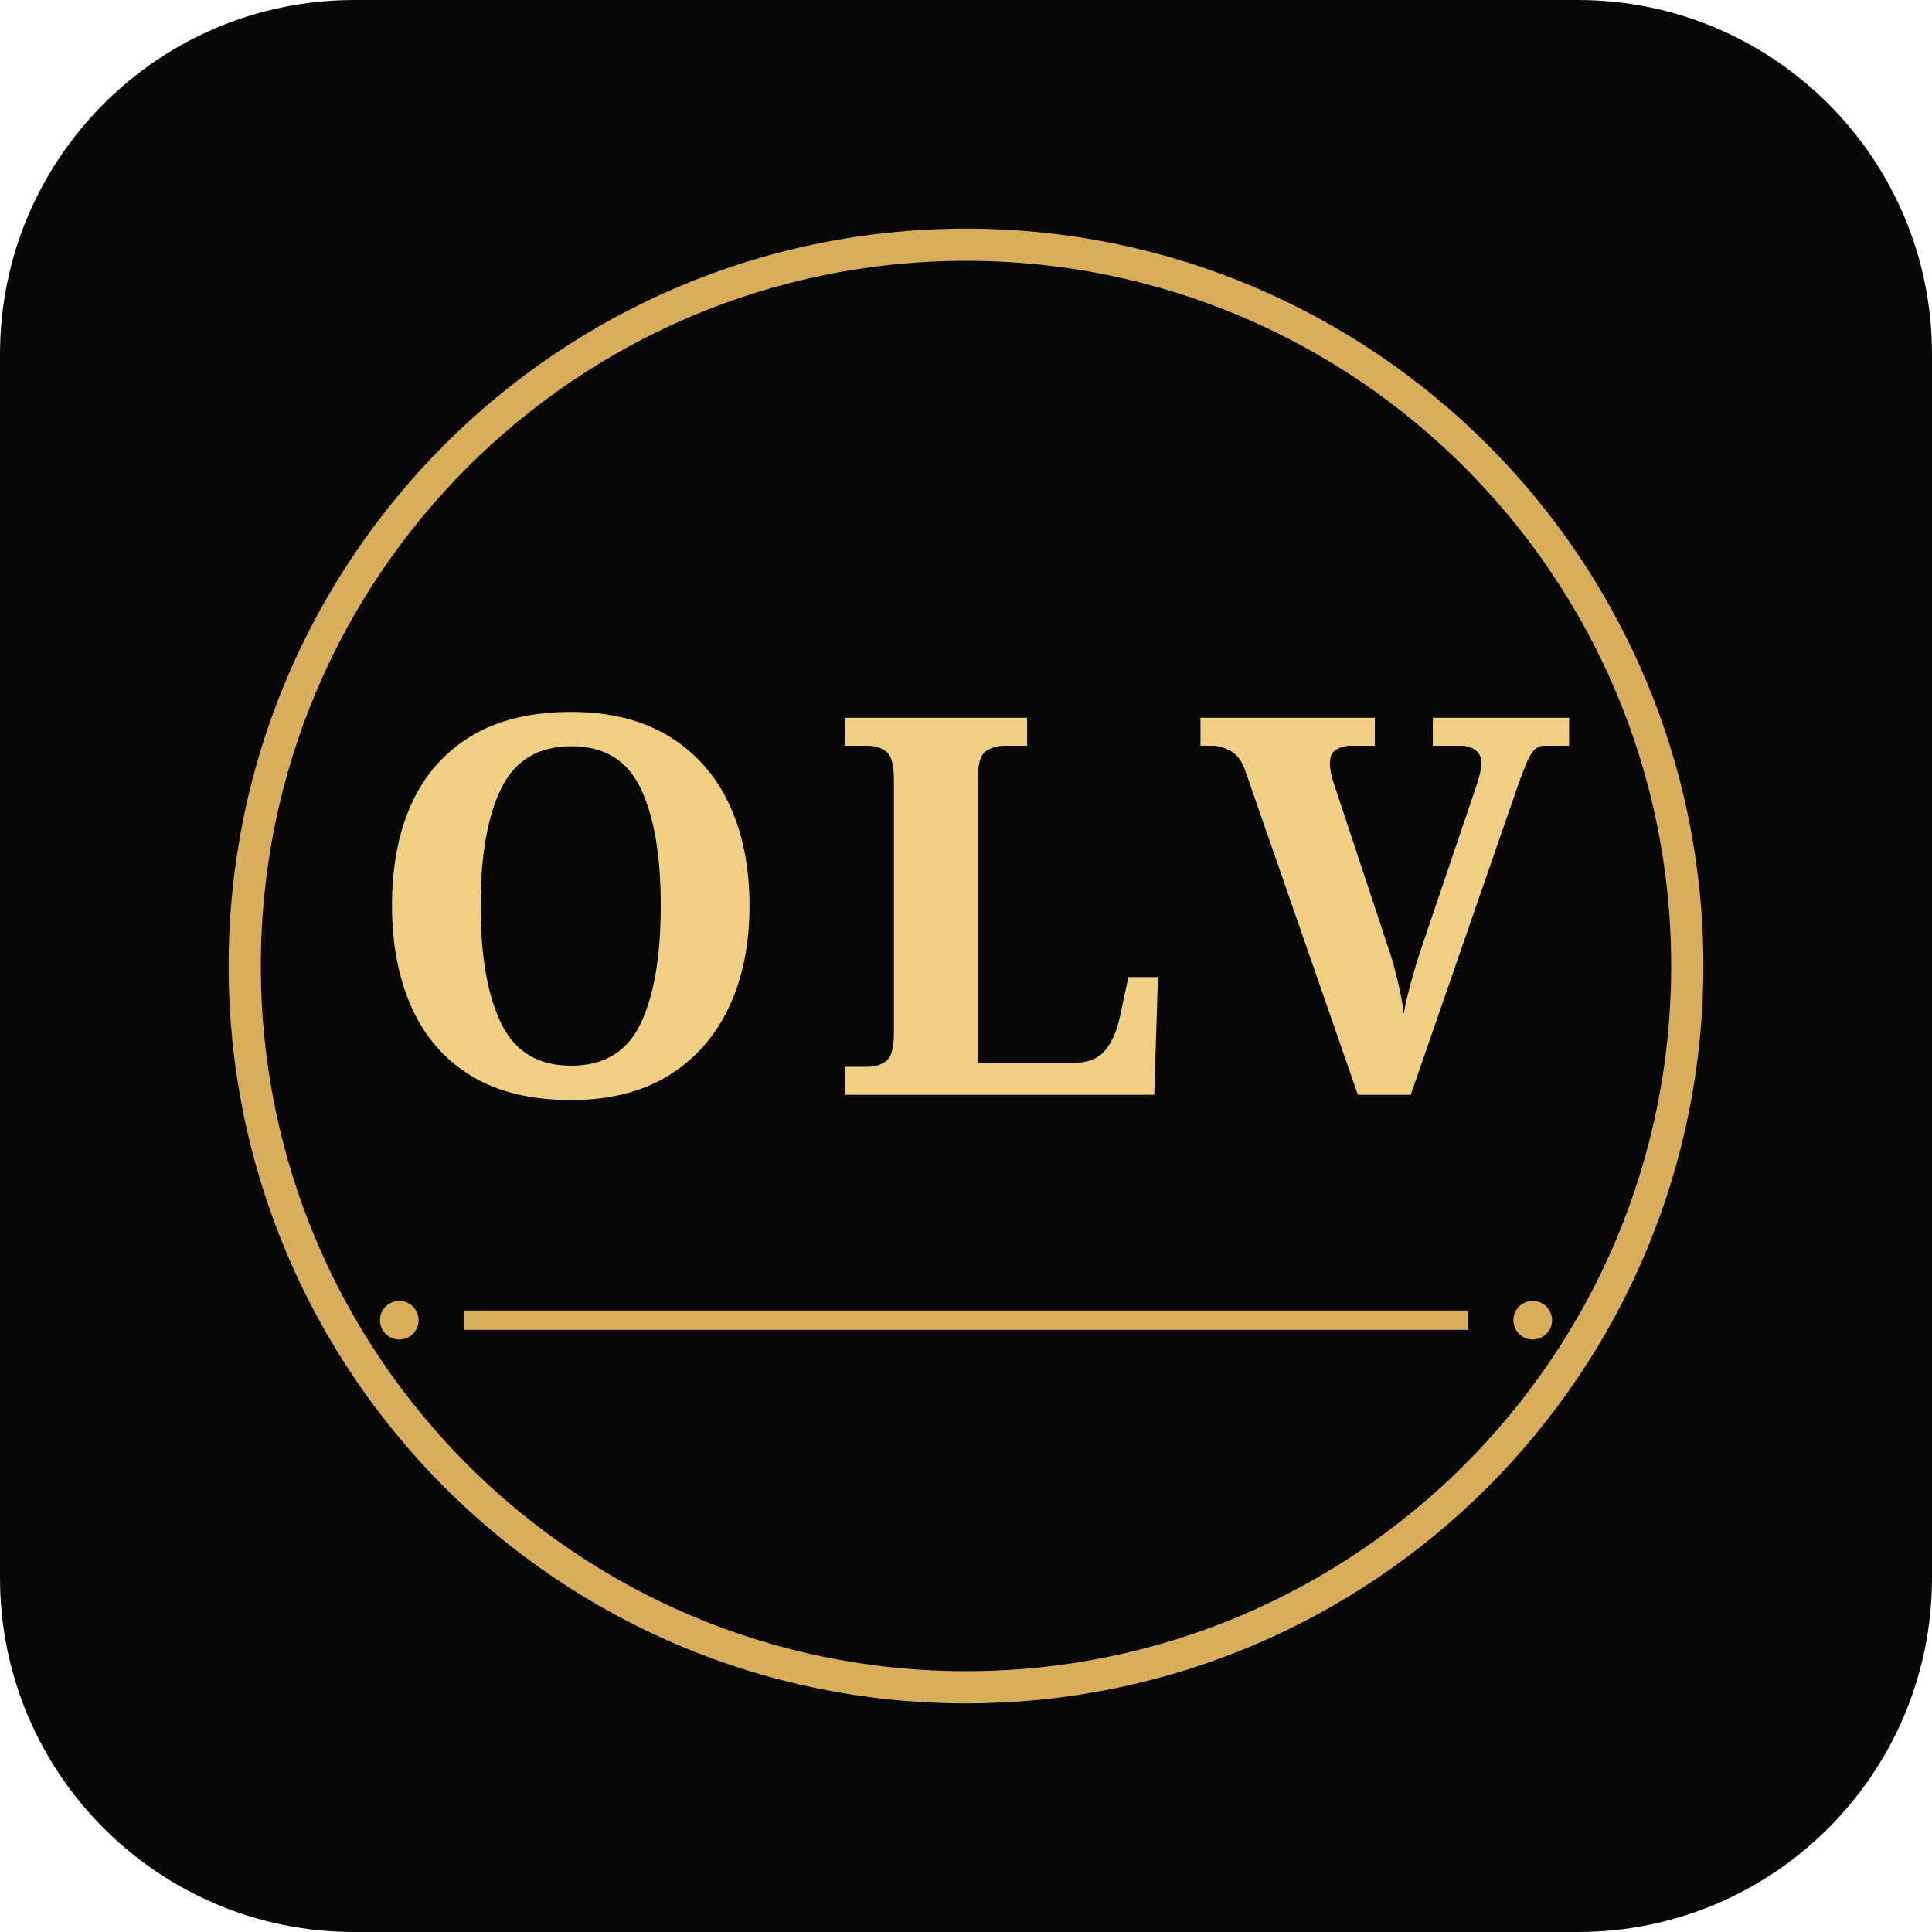
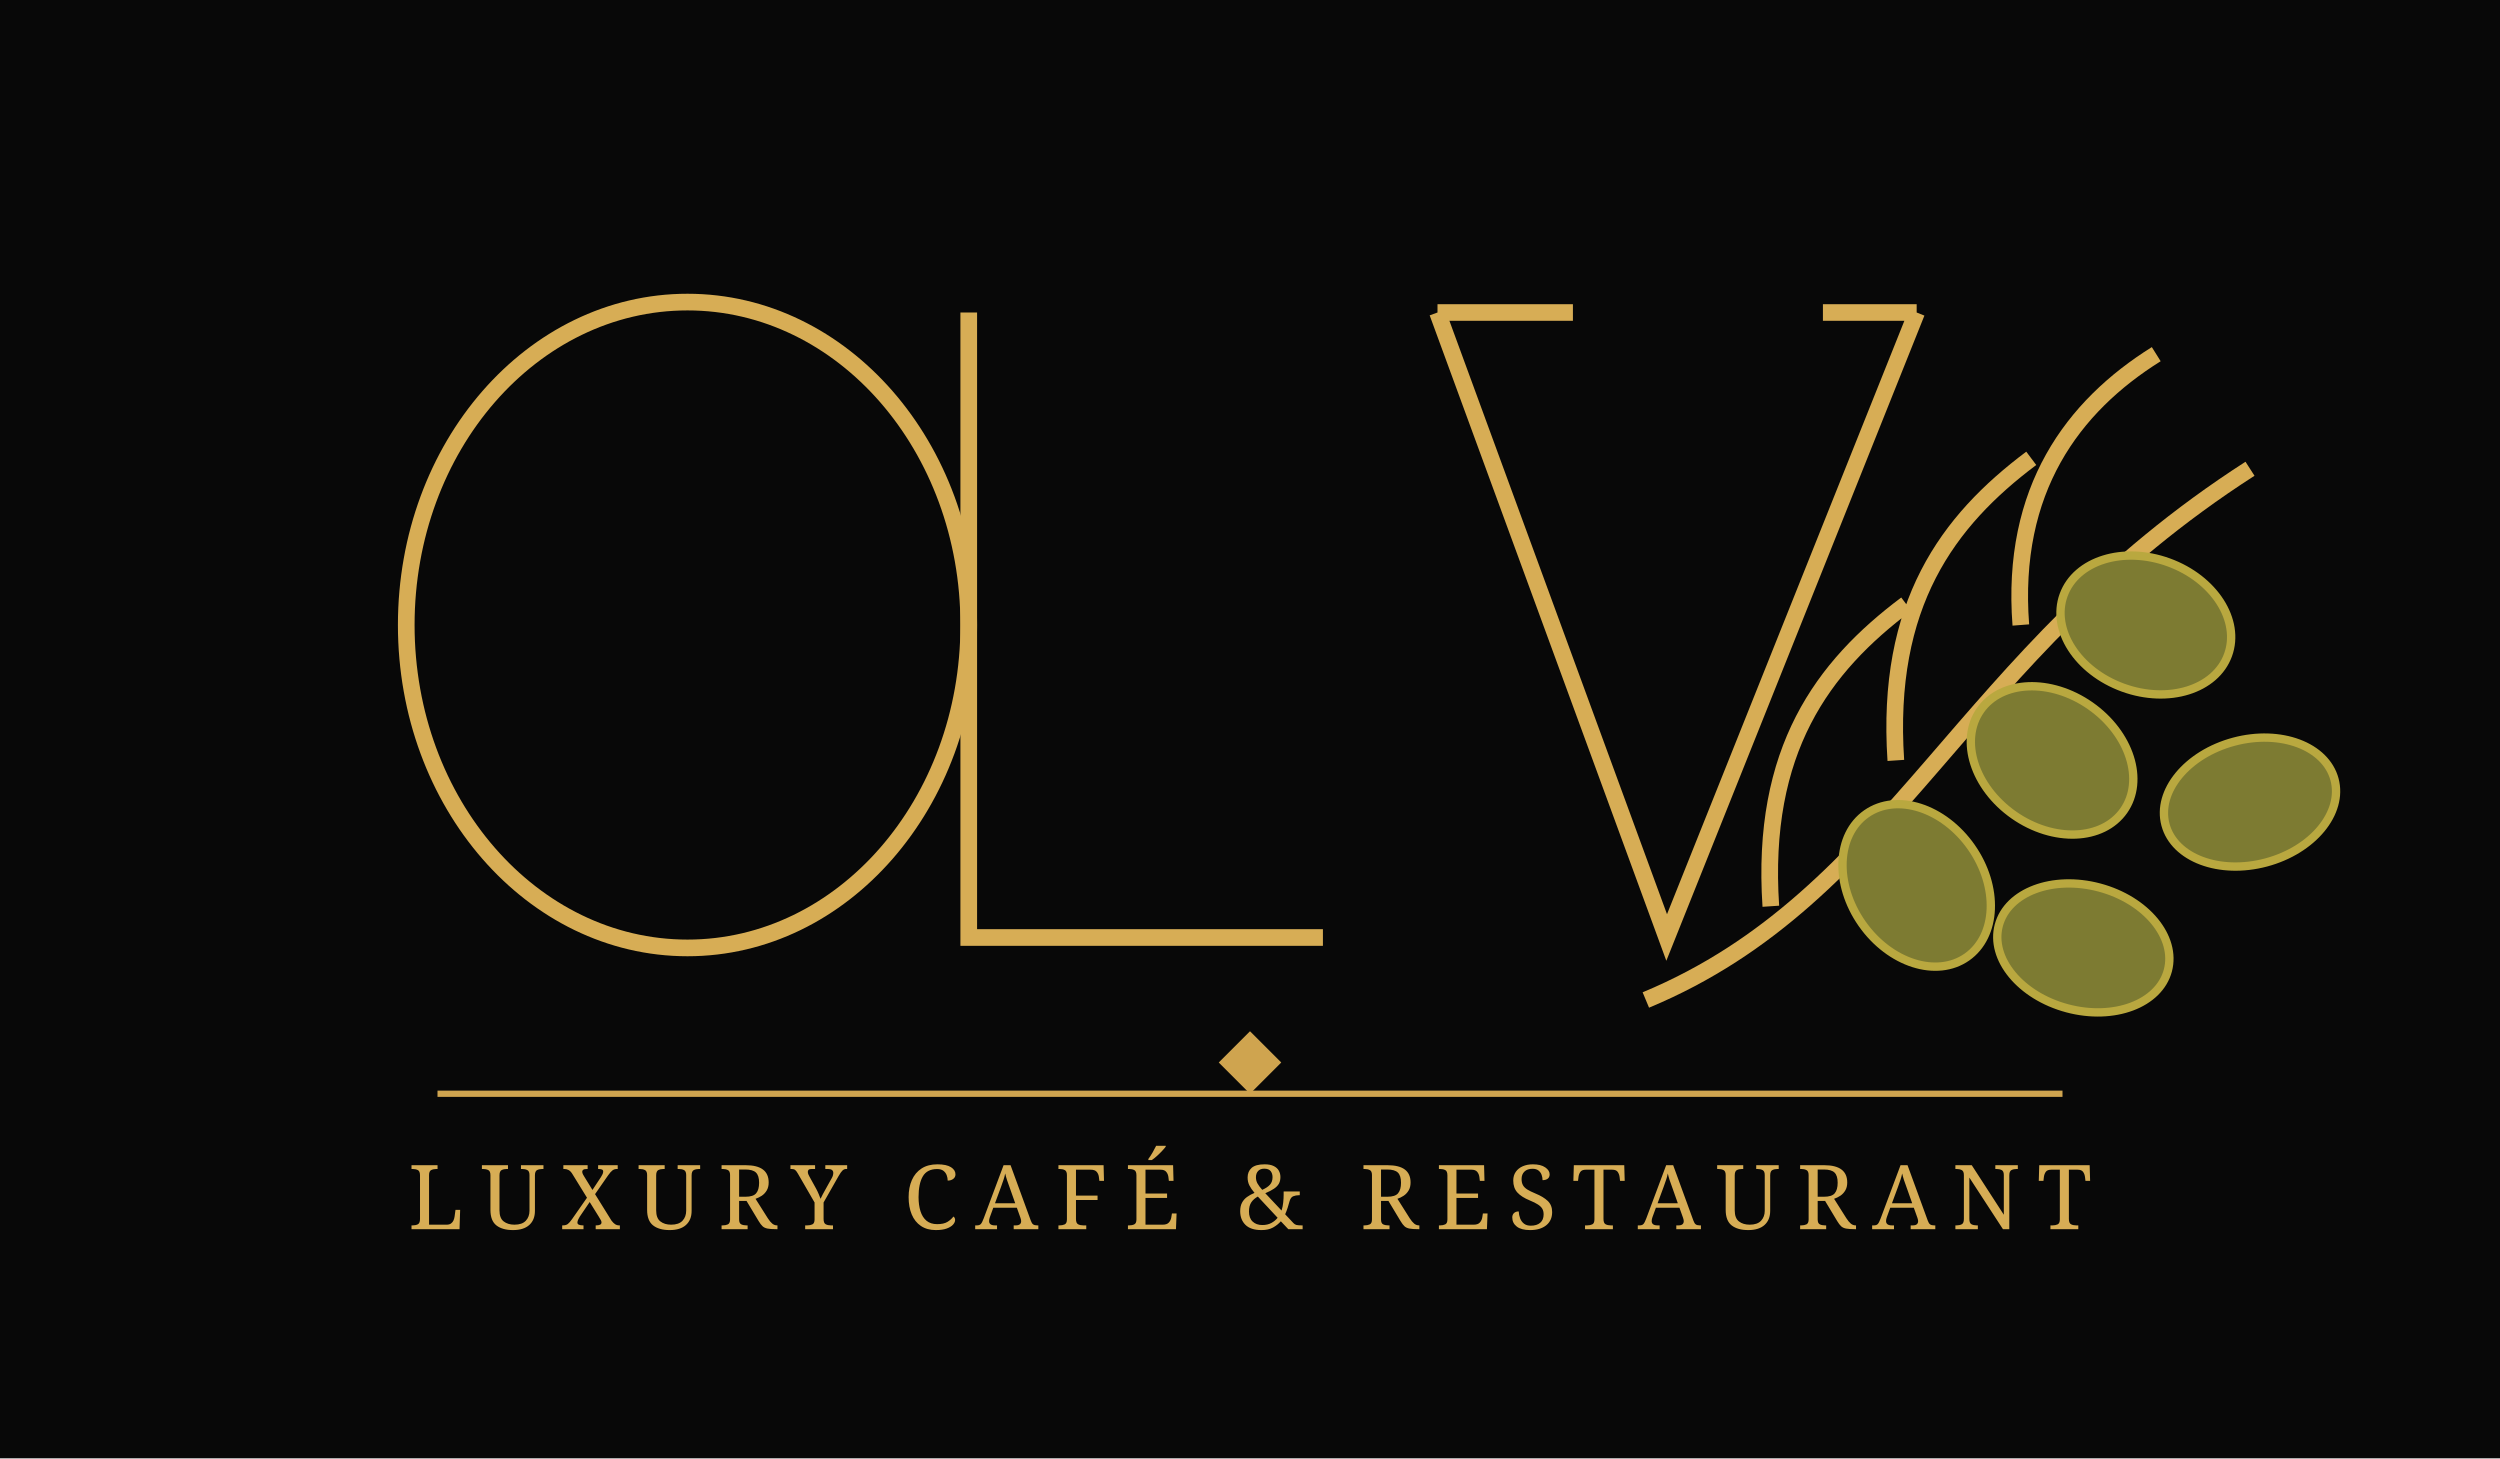
- <svg xmlns="http://www.w3.org/2000/svg" viewBox="0 0 300 300">
-   <rect width="300" height="300" rx="55" fill="#080808" />
-   <circle cx="150" cy="150" r="112" fill="none" stroke="#d8ad5b" stroke-width="5" />
-   <text x="150" y="170" text-anchor="middle" font-family="Georgia,serif" font-size="82" font-weight="700" letter-spacing="8" fill="#f0cf82">OLV</text>
-   <path d="M72 205h156" stroke="#d8ad5b" stroke-width="3" />
-   <circle cx="62" cy="205" r="3" fill="#d8ad5b" />
-   <circle cx="238" cy="205" r="3" fill="#d8ad5b" />
+ <svg xmlns="http://www.w3.org/2000/svg" viewBox="0 0 1200 700">
+   <rect width="1200" height="700" fill="#080808" />
+   <g fill="none" stroke="#d7ad55" stroke-width="8">
+     <ellipse cx="330" cy="300" rx="135" ry="155" />
+     <path d="M465 150v300h140M465 450h170" />
+     <path d="M690 150l110 300 120-300M690 150h65M875 150h45" />
+     <path d="M790 480C910 430 940 315 1080 225" />
+     <path d="M850 435c-5-75 25-115 65-145M910 365c-5-75 25-115 65-145M970 300c-5-65 25-105 65-130" />
+   </g>
+   <g fill="#7d7b32" stroke="#b9a83f" stroke-width="4">
+     <ellipse cx="920" cy="425" rx="32" ry="42" transform="rotate(-35 920 425)" />
+     <ellipse cx="985" cy="365" rx="32" ry="42" transform="rotate(-55 985 365)" />
+     <ellipse cx="1030" cy="300" rx="32" ry="42" transform="rotate(-70 1030 300)" />
+     <ellipse cx="1000" cy="455" rx="42" ry="30" transform="rotate(15 1000 455)" />
+     <ellipse cx="1080" cy="385" rx="42" ry="30" transform="rotate(-15 1080 385)" />
+   </g>
+   <path d="M210 525h780" stroke="#cfa44f" stroke-width="3" />
+   <path d="M585 510l15-15 15 15-15 15z" fill="#cfa44f" />
+   <text x="600" y="590" text-anchor="middle" fill="#d7ad55" font-family="Georgia,serif" font-size="43" letter-spacing="8">LUXURY CAFÉ &amp; RESTAURANT</text>
</svg>
